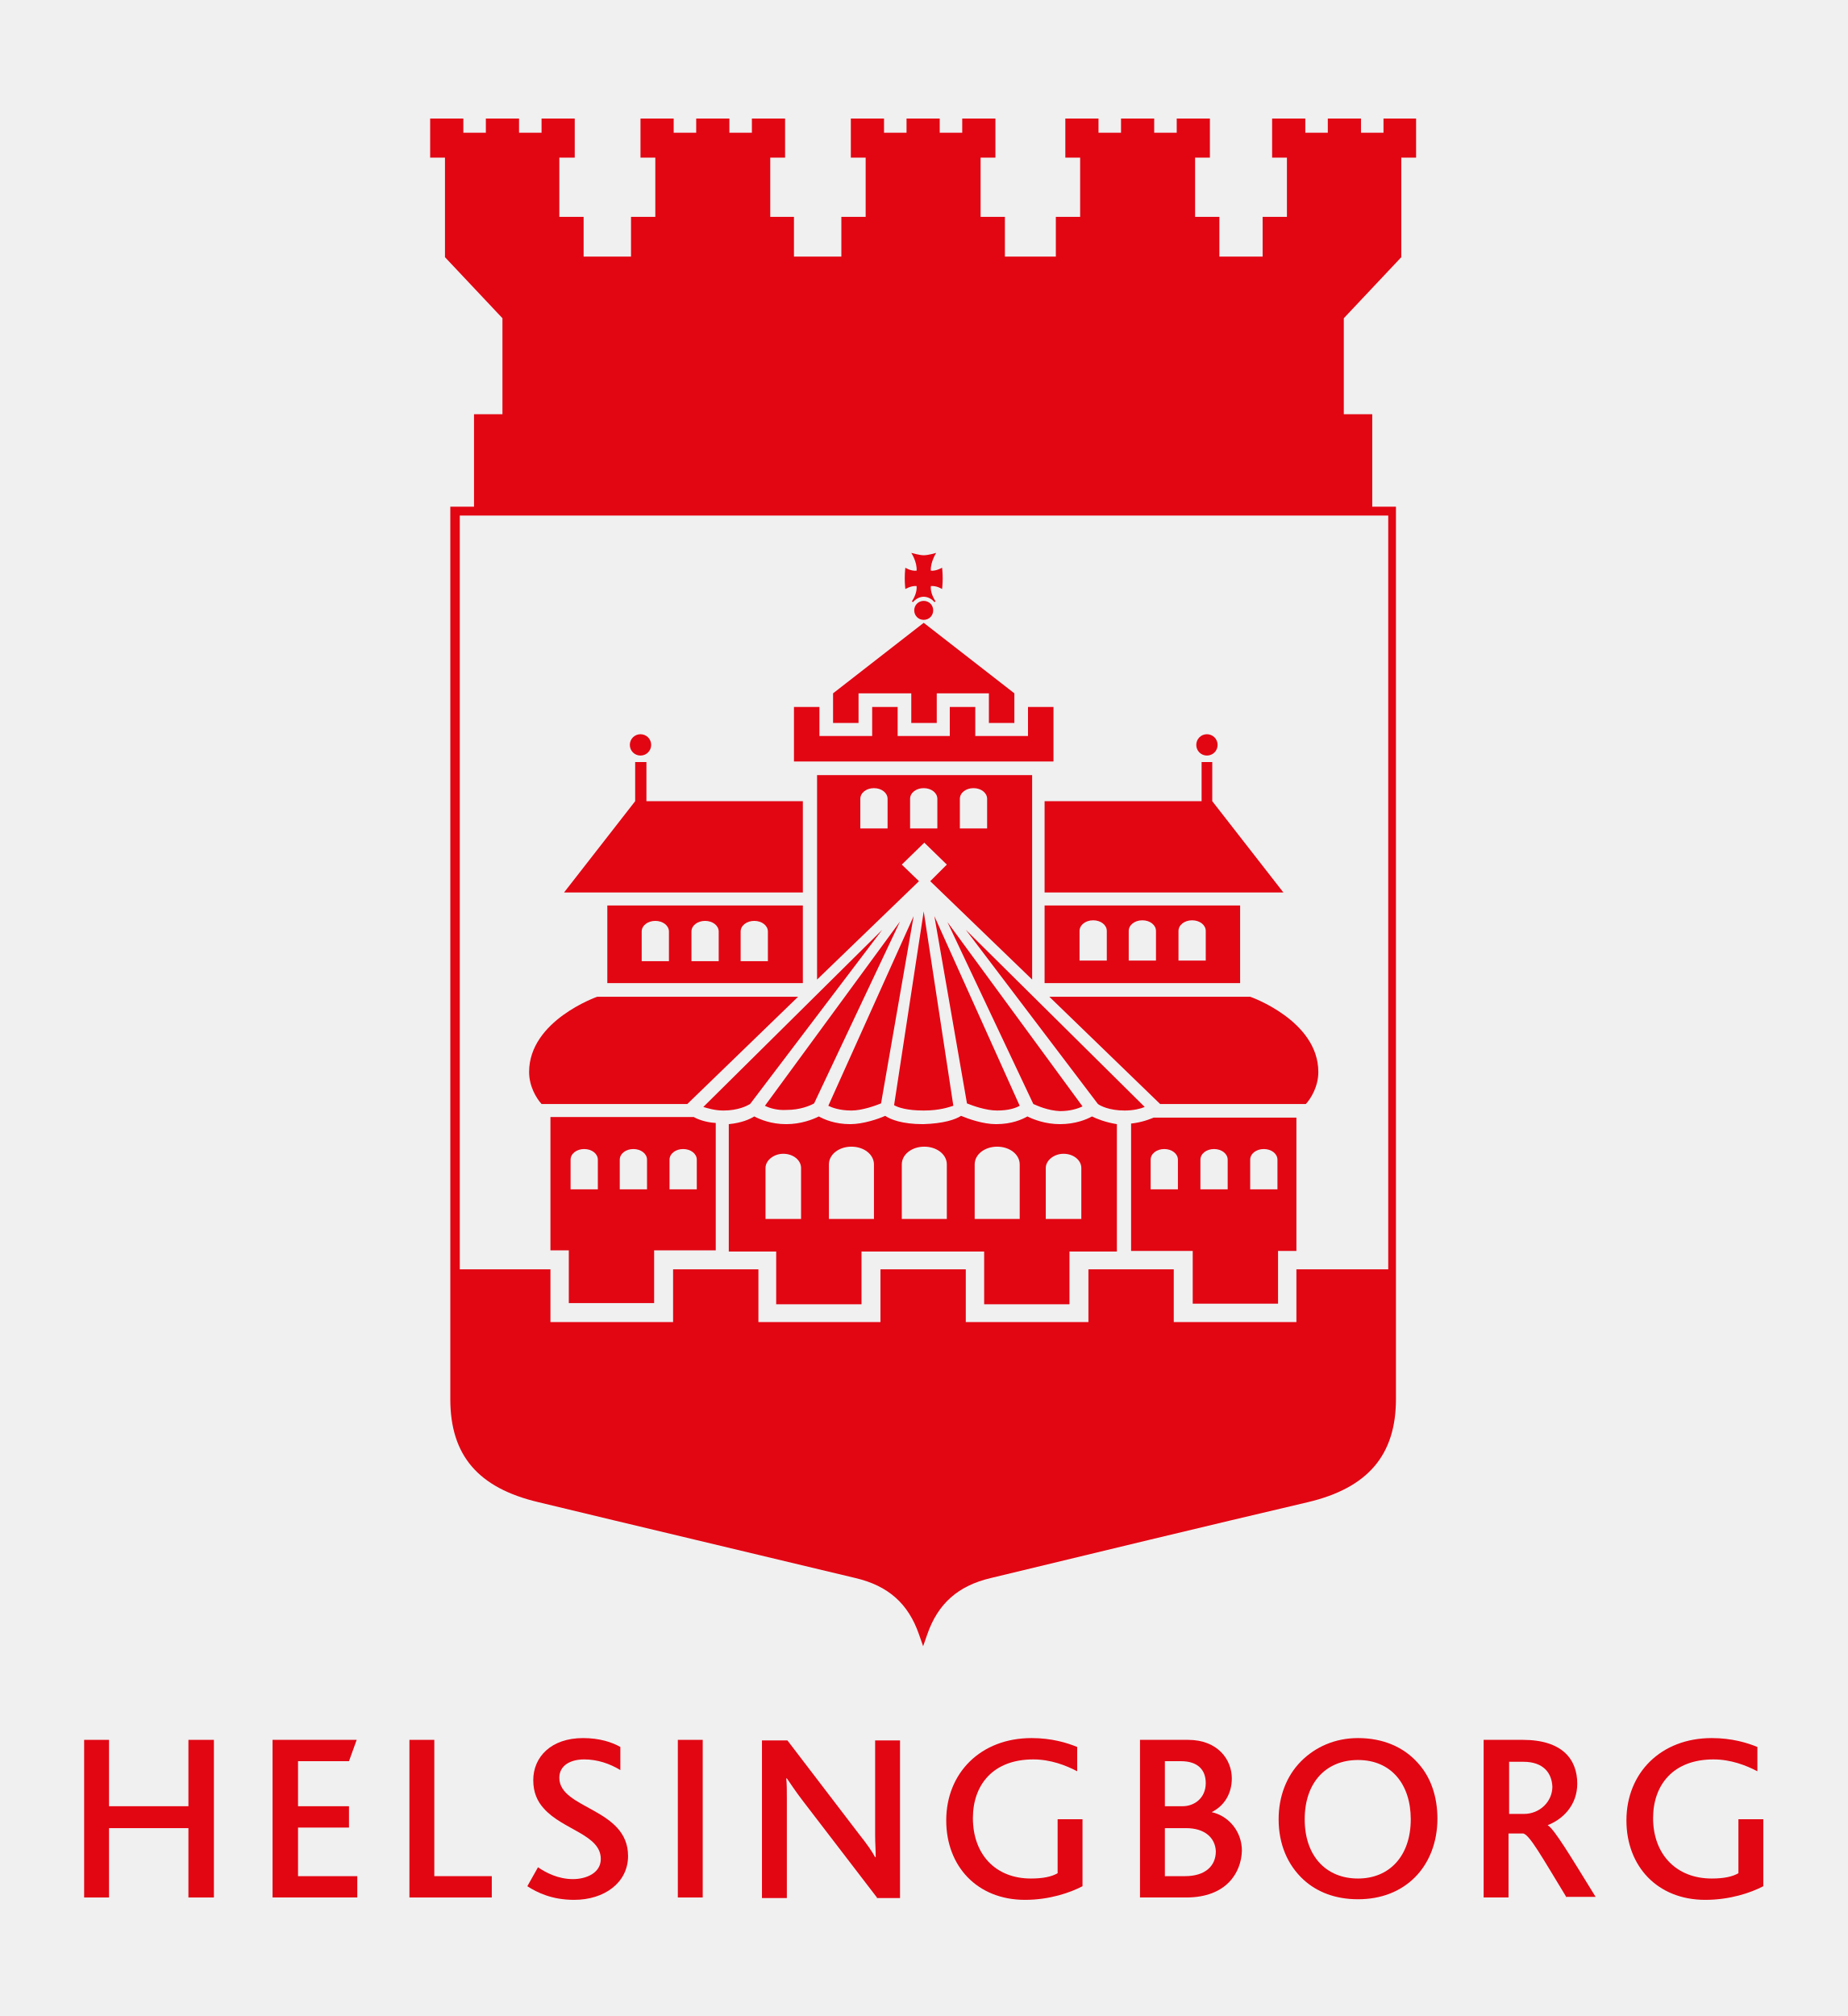
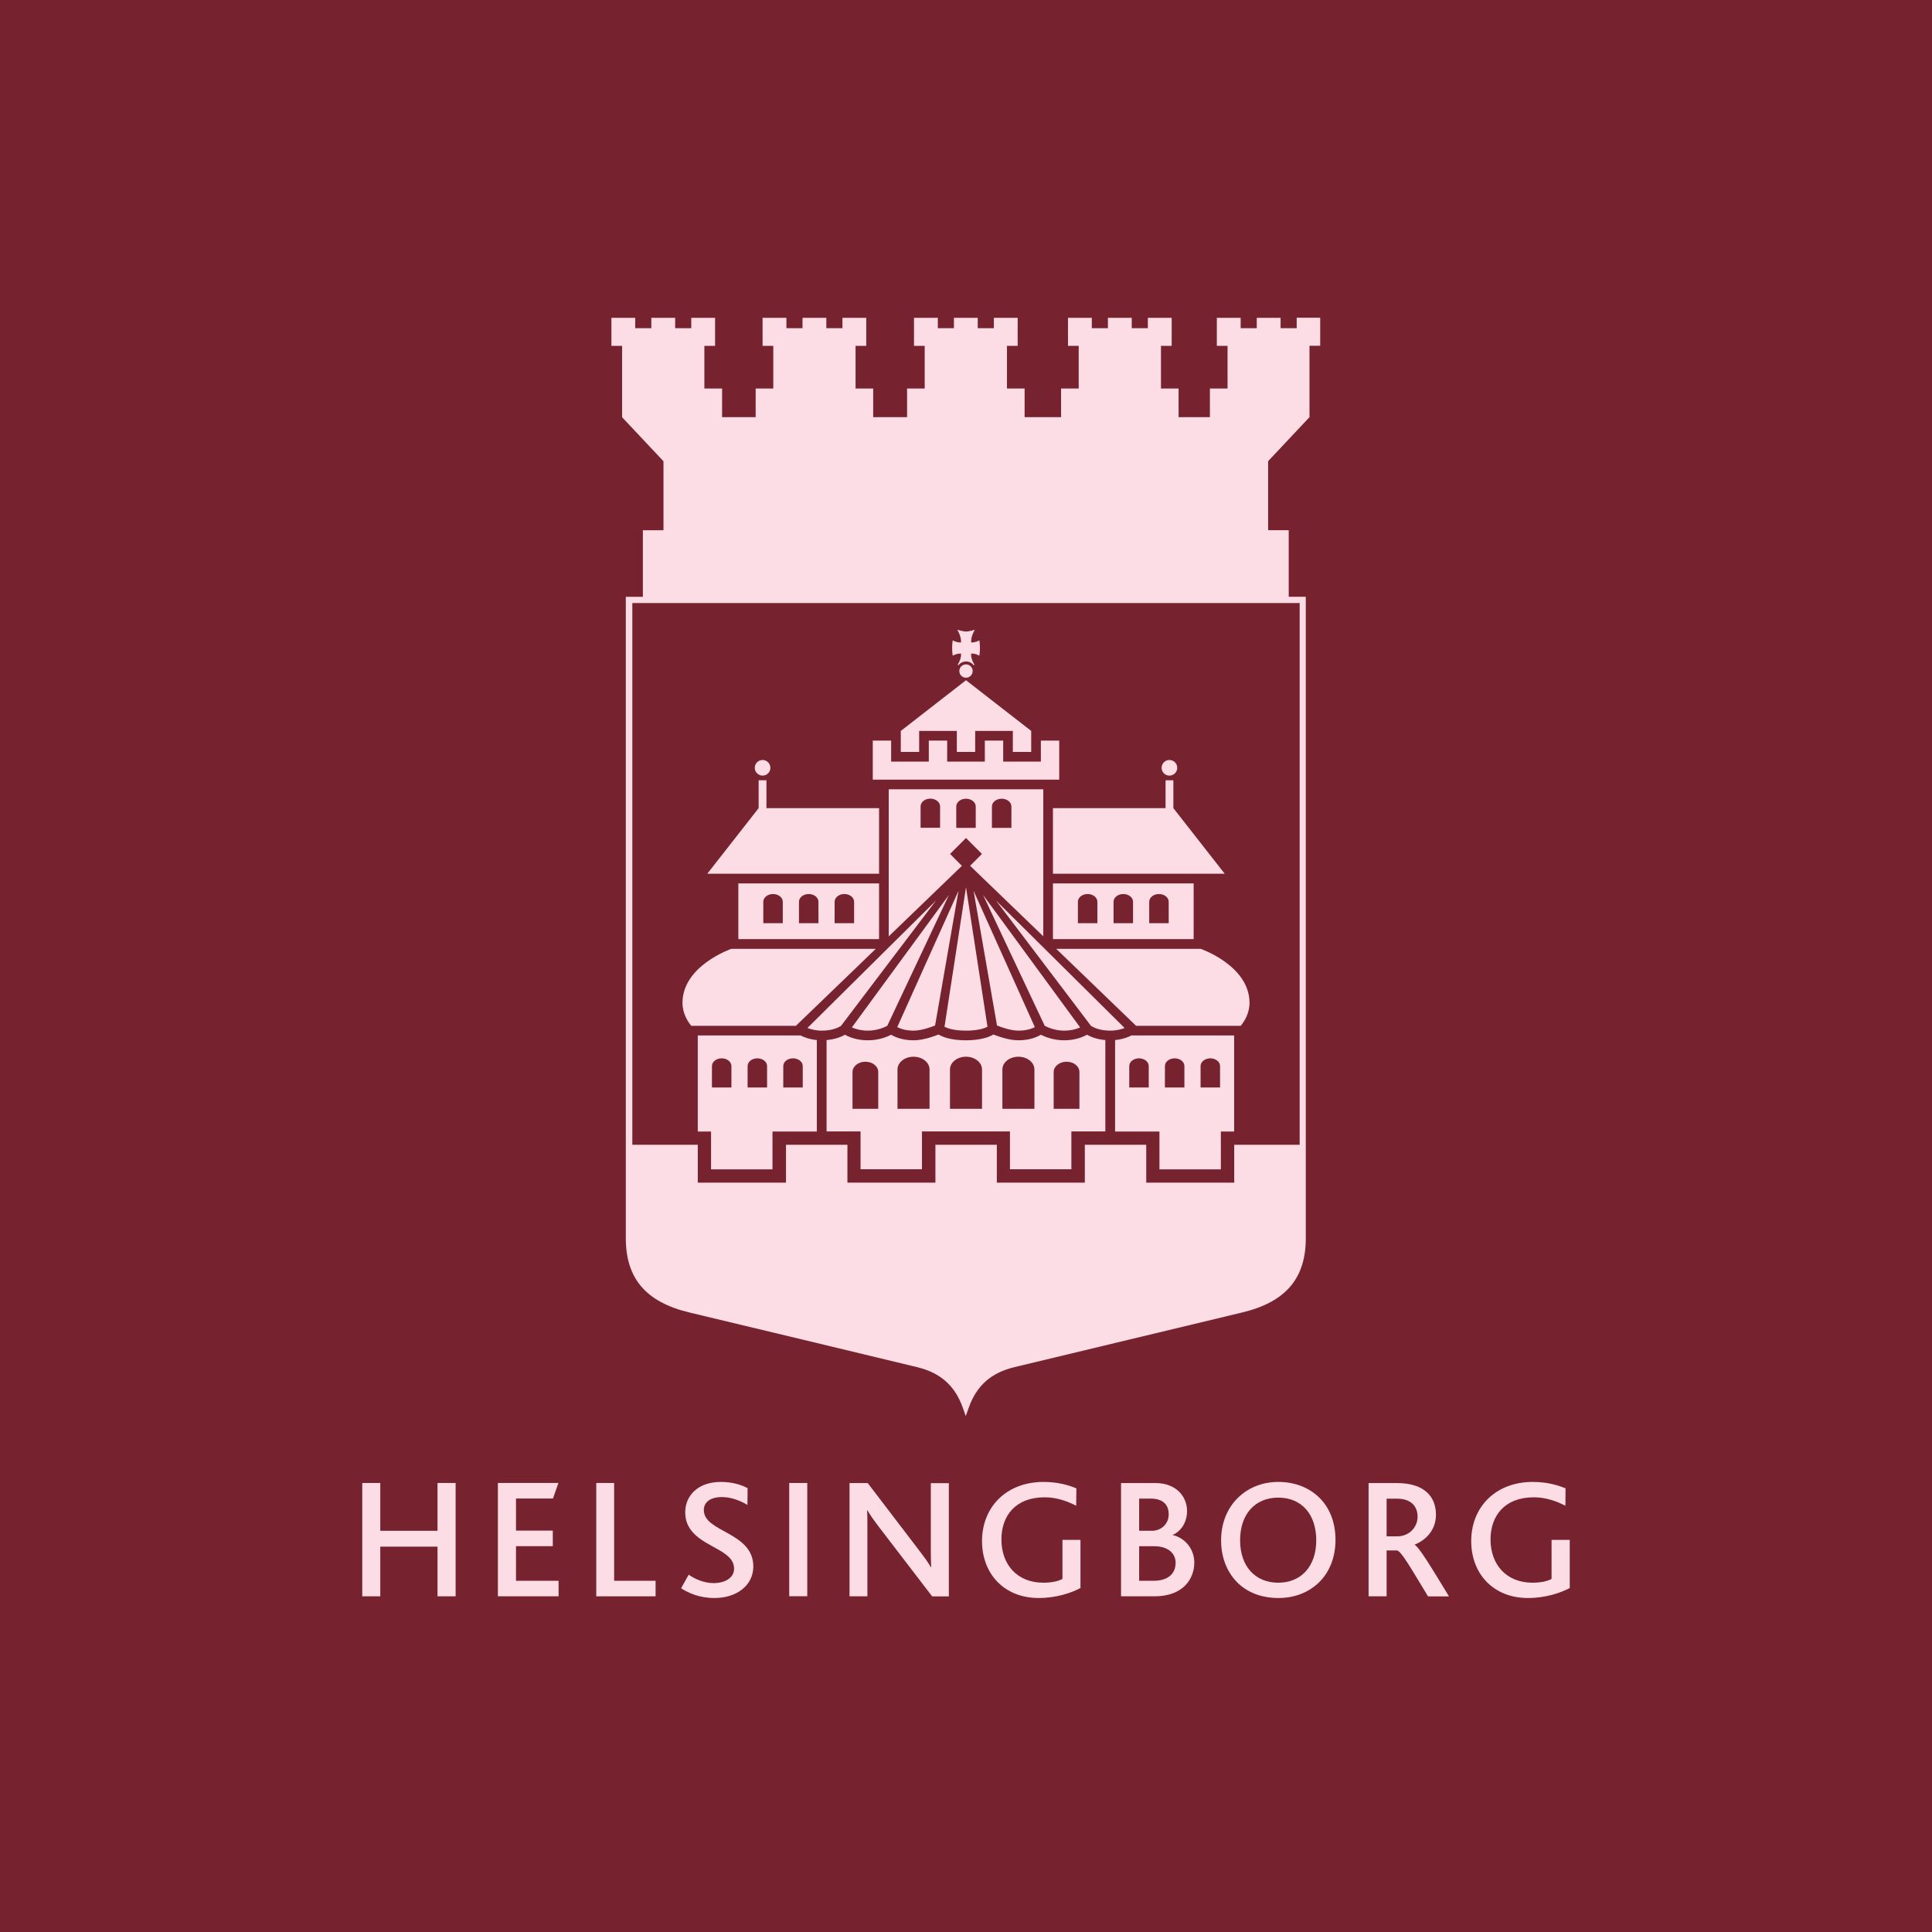
- <svg xmlns="http://www.w3.org/2000/svg" version="1.1" id="Lager_1" x="0px" y="0px" viewBox="0 0 311.8 340.2" style="enable-background:new 0 0 311.8 340.2;" xml:space="preserve">
-   <style type="text/css">.st0{fill:#E20613;}</style>
+ <svg xmlns="http://www.w3.org/2000/svg" version="1.1" id="Lag_1" x="0px" y="0px" viewBox="0 0 240 240" style="enable-background:new 0 0 240 240;" xml:space="preserve">
+   <style type="text/css">
+ 	.st0{fill:#76232F;}
+ 	.st1{fill:#FFFFFF;}
+ 	.st2{fill:#DA291C;}
+ 	.st3{fill:#1B365D;}
+ 	.st4{fill:#0072CE;}
+ 	.st5{fill:#E35205;}
+ 	.st6{fill:#F0B323;}
+ 	.st7{fill:#00843D;}
+ 	.st8{fill:#00BFB3;}
+ 	.st9{fill:#FCDDE5;}
+ 	.st10{fill:#E1EBF6;}
+ 	.st11{fill:#FAF5B0;}
+ 	.st12{fill:#E9F5C6;}
+ </style>
  <g>
-     <polygon class="st0" points="31.8,320.2 31.8,308.5 18.4,308.5 18.4,320.2 14.2,320.2 14.2,293.6 18.4,293.6 18.4,304.8 31.8,304.8 31.8,293.6 36.1,293.6 36.1,320.2 " />
-     <polygon class="st0" points="46,320.2 46,293.6 60.2,293.6 58.9,297.2 50.3,297.2 50.3,304.8 58.9,304.8 58.9,308.4 50.3,308.4 50.3,316.6 60.3,316.6 60.3,320.2 " />
-     <polygon class="st0" points="69.1,320.2 69.1,293.6 73.3,293.6 73.3,316.6 83,316.6 83,320.2 " />
+     <rect x="0" class="st0" width="240" height="240" />
    <g>
-       <path class="st0" d="M96.9,320.6c-3.7,0-6.2-1.2-7.9-2.3l1.8-3.2c1.3,0.9,3.4,2,5.9,2c2.2,0,4.7-1,4.7-3.4c0-4.1-6.4-4.9-9.6-8.5c-1.1-1.2-1.8-2.7-1.8-4.8c0-3.9,3-7.1,8.4-7.1c2.8,0,4.9,0.7,6.3,1.5l0,3.9c-1.8-1.1-3.9-1.8-6.1-1.8c-2.3,0-4.2,1-4.2,3.1c0,5.3,11.6,5.1,11.6,13.2C106,317.7,102,320.6,96.9,320.6" />
-     </g>
-     <rect x="114.4" y="293.6" class="st0" width="4.2" height="26.6" />
-     <g>
-       <path class="st0" d="M148,320.2l-12.5-16.3c-1.3-1.7-2-2.8-2.7-3.8h-0.1c0.1,0.9,0.1,2.2,0.1,3.5v16.7h-4.2v-26.6h4.3l12,15.7c1.5,1.9,2.2,2.9,2.8,4h0.1c0-1.1-0.1-2.4-0.1-3.7v-16h4.2v26.6H148z" />
-       <path class="st0" d="M173,320.6c-8.1,0-13.3-5.7-13.3-13.4c0-8,5.8-13.9,14.4-13.9c3.4,0,6,0.8,7.7,1.5l0,4.1c-1.9-1-4.5-2-7.4-2c-6.9,0-10.2,4.4-10.2,9.9c0,6,3.7,10.2,9.8,10.2c2,0,3.5-0.3,4.5-0.9V307h4.2v11.3C180.6,319.4,177.1,320.6,173,320.6" />
-       <path class="st0" d="M200.2,320.2h-7.8v-26.6h8.1c5.1,0,7.4,3.4,7.4,6.5c0,2.5-1.2,4.6-3.4,5.7v0c2.8,0.6,5.1,3.2,5.1,6.5C209.5,316,207,320.2,200.2,320.2 M196.6,297.3v7.5h3c2,0,3.9-1.4,3.9-3.9c0-2.2-1.3-3.7-4.2-3.7H196.6z M200.2,308.5h-3.6v8.1h3.4c3.4,0,5.2-1.7,5.2-4.2C205.1,310.1,203.3,308.5,200.2,308.5" />
-       <path class="st0" d="M219.6,297.2c2.4-2.4,5.7-3.9,9.6-3.9c4.2,0,7.7,1.5,10.1,4.2c2.2,2.4,3.3,5.7,3.3,9.4c0,4-1.4,7.5-3.8,9.9c-2.4,2.4-5.7,3.7-9.6,3.7c-3.8,0-6.9-1.2-9.2-3.3c-2.7-2.5-4.2-6-4.2-10.2C215.8,303.2,217.1,299.7,219.6,297.2 M229.2,297c-5.4,0-9,3.8-9,10c0,6.2,3.6,10,9,10c5.3,0,8.9-3.8,8.9-10C238.1,301.1,234.8,297,229.2,297" />
-       <path class="st0" d="M264.4,320.2c-4.2-6.9-6.2-10.5-7.3-10.8h-2.5v10.8h-4.2v-26.6h6.6c6.7,0,9.2,3.3,9.2,7.4c0,3.6-2.4,6-5,7v0c1.1,0.6,3.9,5.3,8.1,12.1H264.4z M257.1,297.3h-2.4v8.8h2.5c2.7,0,4.8-2.1,4.8-4.6C261.9,299.2,260.5,297.3,257.1,297.3" />
-       <path class="st0" d="M287.8,320.6c-8.1,0-13.3-5.7-13.3-13.4c0-8,5.8-13.9,14.4-13.9c3.4,0,6,0.8,7.7,1.5l0,4.1c-1.9-1-4.5-2-7.4-2c-6.9,0-10.2,4.4-10.2,9.9c0,6,3.8,10.2,9.9,10.2c2,0,3.5-0.3,4.5-0.9V307h4.2v11.3C295.5,319.4,292,320.6,287.8,320.6" />
-       <path class="st0" d="M155.9,101.4L155.9,101.4c0.9,0,1.6,0.7,1.6,1.6c0,0.9-0.7,1.6-1.6,1.6c-0.9,0-1.6-0.7-1.6-1.6C154.3,102.1,155,101.4,155.9,101.4" />
-       <path class="st0" d="M159,99.4c0,0,0.1-0.8,0.1-1.8c0-1-0.1-1.8-0.1-1.8s-1,0.6-1.9,0.5c-0.1-1.4,0.9-3,0.9-3s-1.3,0.4-2.1,0.4c-0.7,0-2.1-0.4-2.1-0.4s1,1.5,0.9,3c-1,0.1-1.9-0.5-1.9-0.5s-0.1,0.8-0.1,1.8c0,1,0.1,1.8,0.1,1.8s1-0.6,1.9-0.5c0.1,1.1-0.5,2.1-0.8,2.6l0.2,0.1c0.4-0.5,1.1-0.9,1.8-0.9c0.7,0,1.4,0.4,1.8,0.9l0.2-0.1c-0.3-0.5-0.9-1.5-0.8-2.6C158.1,98.8,159,99.4,159,99.4" />
-     </g>
-     <polygon class="st0" points="155.9,105.1 140.6,117 140.6,122 144.9,122 144.9,117 153.8,117 153.8,122 158.1,122 158.1,117 166.9,117 166.9,122 171.2,122 171.2,117 " />
-     <polygon class="st0" points="173.5,119.3 173.5,124.2 164.6,124.2 164.6,119.3 160.3,119.3 160.3,124.2 151.5,124.2 151.5,119.3 147.2,119.3 147.2,124.2 138.3,124.2 138.3,119.3 134,119.3 134,124.2 134,128.5 177.8,128.5 177.8,124.2 177.8,119.3 " />
-     <g>
-       <path class="st0" d="M106.3,125.7c0-1,0.8-1.8,1.8-1.8c1,0,1.8,0.8,1.8,1.8c0,1-0.8,1.8-1.8,1.8C107.1,127.5,106.3,126.7,106.3,125.7" />
-     </g>
-     <polygon class="st0" points="109.1,135.2 109.1,128.6 107.2,128.6 107.2,135.2 95.2,150.6 135.5,150.6 135.5,135.2 " />
-     <g>
-       <path class="st0" d="M129.6,162.2h-4.6v-5c0-1,1-1.8,2.3-1.8c1.3,0,2.3,0.8,2.3,1.8V162.2z M121.3,162.2h-4.6v-5c0-1,1-1.8,2.3-1.8c1.3,0,2.3,0.8,2.3,1.8V162.2z M112.9,162.2h-4.6v-5c0-1,1-1.8,2.3-1.8c1.3,0,2.3,0.8,2.3,1.8V162.2z M102.5,165.9h33v-13.1h-33V165.9z" />
-       <path class="st0" d="M205.5,125.7c0-1-0.8-1.8-1.8-1.8c-1,0-1.8,0.8-1.8,1.8c0,1,0.8,1.8,1.8,1.8C204.7,127.5,205.5,126.7,205.5,125.7" />
-     </g>
-     <polygon class="st0" points="202.8,135.2 202.8,128.6 204.6,128.6 204.6,135.2 216.6,150.6 176.3,150.6 176.3,135.2 " />
-     <g>
-       <path class="st0" d="M182.2,157.1c0-1,1-1.8,2.3-1.8c1.3,0,2.3,0.8,2.3,1.8v5h-4.6V157.1z M190.5,157.1c0-1,1-1.8,2.3-1.8c1.3,0,2.3,0.8,2.3,1.8v5h-4.6V157.1z M198.9,157.1c0-1,1-1.8,2.3-1.8c1.3,0,2.3,0.8,2.3,1.8v5h-4.6V157.1z M176.3,165.9h33v-13.1h-33V165.9z" />
-       <path class="st0" d="M116,186.3l18.7-18.1h-33.9c0,0-11.5,4-11.5,12.7c0,2.4,1.2,4.4,2.1,5.4H116z" />
-       <path class="st0" d="M195.8,186.3l-18.7-18.1H211c0,0,11.5,4,11.5,12.7c0,2.4-1.2,4.4-2.1,5.4H195.8z" />
-       <path class="st0" d="M185.3,186.3l-22.3-29.4l30.2,29.9c-0.7,0.3-1.9,0.6-3.4,0.6C187.2,187.4,185.7,186.6,185.3,186.3 M174.4,186.3l-14.5-30.7l22.8,31.1c-0.8,0.4-2.1,0.8-3.8,0.8C176.8,187.4,175.1,186.6,174.4,186.3 M163.2,186.2l-5.5-31.6l14.4,32c-0.7,0.4-1.9,0.8-3.8,0.8C166.4,187.4,164.2,186.6,163.2,186.2 M155.9,187.4c-2.8,0-4.3-0.5-5-0.9l5-32.7l5,32.8C160.2,186.8,158.7,187.4,155.9,187.4 M139.8,186.6l14.4-32l-5.5,31.6c-1,0.4-3.2,1.2-5,1.2C141.7,187.4,140.4,186.9,139.8,186.6 M129.1,186.6l22.8-31.1l-14.5,30.7c-0.7,0.4-2.4,1.1-4.6,1.1C131.2,187.4,129.9,187,129.1,186.6 M118.7,186.8l30.2-29.9l-22.3,29.4c-0.5,0.3-2,1.1-4.5,1.1C120.6,187.4,119.4,187,118.7,186.8" />
-       <path class="st0" d="M117.6,200.7H113v-5c0-1,1-1.8,2.3-1.8s2.3,0.8,2.3,1.8V200.7z M96.3,195.7c0-1,1-1.8,2.3-1.8c1.3,0,2.3,0.8,2.3,1.8v5h-4.6V195.7z M104.6,195.7c0-1,1-1.8,2.3-1.8c1.3,0,2.3,0.8,2.3,1.8v5h-4.6V195.7z M117.1,188.5H92.9v22.5h3.1v8.9h14.4v-8.9h10.4v-21.5C119,189.4,117.6,188.8,117.1,188.5" />
-       <path class="st0" d="M194.2,195.7c0-1,1-1.8,2.3-1.8c1.3,0,2.3,0.8,2.3,1.8v5h-4.6V195.7z M215.5,200.7H211v-5c0-1,1-1.8,2.3-1.8c1.3,0,2.3,0.8,2.3,1.8V200.7z M207.2,200.7h-4.6v-5c0-1,1-1.8,2.3-1.8c1.3,0,2.3,0.8,2.3,1.8V200.7z M190.9,189.6v21.5h10.4v8.9h14.4v-8.9h3.1v-22.5h-24.1C194.2,188.8,192.8,189.4,190.9,189.6" />
-       <path class="st0" d="M182.6,205.7h-6.1v-8.6c0-1.3,1.4-2.4,3-2.4c1.7,0,3,1.1,3,2.4V205.7z M172,205.7h-7.5v-9.2c0-1.7,1.7-3,3.8-3c2.1,0,3.8,1.3,3.8,3V205.7z M159.7,205.7h-7.5v-9.2c0-1.7,1.7-3,3.8-3c2.1,0,3.8,1.3,3.8,3V205.7z M147.4,205.7h-7.5v-9.2c0-1.7,1.7-3,3.8-3c2.1,0,3.8,1.3,3.8,3V205.7z M135.3,205.7h-6.1v-8.6c0-1.3,1.4-2.4,3-2.4c1.7,0,3,1.1,3,2.4V205.7z M184.3,188.4c-0.9,0.5-2.8,1.3-5.4,1.3c-2.5,0-4.5-0.8-5.5-1.3c-0.9,0.5-2.6,1.3-5.3,1.3c-2.2,0-4.7-0.9-5.9-1.4c-0.9,0.6-2.9,1.3-6.4,1.4h0c-3.6,0-5.5-0.8-6.4-1.4c-1.1,0.5-3.7,1.4-5.9,1.4c-2.6,0-4.4-0.8-5.3-1.3c-1,0.5-3,1.3-5.5,1.3c-2.6,0-4.4-0.8-5.4-1.3c-0.8,0.5-2.2,1.1-4.3,1.3v21.5h8v8.9h14.4v-8.9h20.7v8.9h14.4v-8.9h8v-21.5C186.6,189.4,185.1,188.8,184.3,188.4" />
-       <path class="st0" d="M149.8,139.8h-4.6v-5c0-1,1-1.8,2.3-1.8c1.3,0,2.3,0.8,2.3,1.8V139.8z M153.6,134.8c0-1,1-1.8,2.3-1.8c1.3,0,2.3,0.8,2.3,1.8v5h-4.6V134.8z M162,134.8c0-1,1-1.8,2.3-1.8c1.3,0,2.3,0.8,2.3,1.8v5H162V134.8z M152.2,145.9l3.8-3.7l3.8,3.7l-2.8,2.8l17.2,16.6v-34.5h-36.3v34.5l17.2-16.6L152.2,145.9z" />
-       <path class="st0" d="M234.2,214.2h-15.4v8.9h-20.7v-8.9h-14.4v8.9h-20.7v-8.9h-14.4v8.9H128v-8.9h-14.4v8.9H92.9v-8.9H77.6V87h156.7V214.2z M233.5,20v2.4h-3.8V20h-5.6v2.4h-3.8V20h-5.6v6.6h2.5v10h-4.1v6.7h-7.3v-6.7h-4.1v-10h2.5V20h-5.6v2.4h-3.8V20h-5.6v2.4h-3.8V20h-5.6v6.6h2.5v10h-4.1v6.7h-8.6v-6.7h-4.1v-10h2.5V20h-5.6v2.4h-3.8V20h-5.6v2.4h-3.8V20h-5.6v6.6h2.5v10h-4.1v6.7h-8v-6.7H130v-10h2.5V20h-5.6v2.4h-3.8V20h-5.6v2.4h-3.8V20h-5.6v6.6h2.5v10h-4.1v6.7h-8v-6.7h-4.1v-10H97V20h-5.6v2.4h-3.8V20h-5.6v2.4h-3.8V20h-5.6v6.6h2.5v16.8l9.7,10.3v16.2h-4.8v15.6h-4v150.6c0,9.5,4.7,15,14.9,17.4c15.7,3.8,37.7,9,53.5,12.8c5.5,1.3,8.9,4.3,10.7,9.5l0.7,2l0.7-2c1.8-5.2,5.2-8.2,10.7-9.5c15.7-3.8,37.7-9.1,53.5-12.8c10.2-2.4,14.9-8,14.9-17.4V85.5h-4V69.9h-4.8V53.7l9.7-10.3V26.6h2.5V20H233.5z" />
+       <g>
+         <polygon class="st9" points="54.35,198.3 54.35,192.13 47.24,192.13 47.24,198.3 45,198.3 45,184.22 47.24,184.22 47.24,190.16      54.35,190.16 54.35,184.22 56.6,184.22 56.6,198.3    " />
+         <polygon class="st9" points="61.85,198.3 61.85,184.22 69.37,184.22 68.69,186.15 64.1,186.15 64.1,190.14 68.67,190.14      68.67,192.07 64.1,192.07 64.1,196.37 69.39,196.37 69.39,198.3    " />
+         <polygon class="st9" points="74.07,198.3 74.07,184.22 76.29,184.22 76.29,196.37 81.44,196.37 81.44,198.3    " />
+         <path class="st9" d="M88.77,198.51c-1.94,0-3.27-0.64-4.16-1.21l0.94-1.69c0.7,0.49,1.81,1.05,3.14,1.05c1.15,0,2.5-0.52,2.5-1.8     c0-2.16-3.4-2.58-5.11-4.49c-0.58-0.64-0.96-1.43-0.96-2.51c0-2.06,1.58-3.77,4.42-3.77c1.5,0,2.61,0.39,3.33,0.77l-0.02,2.09     c-0.96-0.57-2.05-0.98-3.2-0.98c-1.22,0-2.22,0.51-2.22,1.62c0,2.78,6.15,2.7,6.15,7.01C93.57,196.97,91.48,198.51,88.77,198.51" />
+         <rect x="98.04" y="184.22" class="st9" width="2.24" height="14.07" />
+         <path class="st9" d="M115.79,198.3l-6.63-8.65c-0.68-0.89-1.06-1.46-1.41-2.03h-0.04c0.04,0.47,0.04,1.16,0.04,1.84v8.84h-2.22     v-14.07h2.26l6.36,8.33c0.77,1.01,1.15,1.54,1.48,2.12h0.04c-0.02-0.58-0.04-1.28-0.04-1.97v-8.47h2.24v14.07H115.79z" />
+         <path class="st9" d="M129.03,198.51c-4.29,0-7.04-3.01-7.04-7.07c0-4.25,3.05-7.35,7.64-7.35c1.79,0,3.16,0.41,4.08,0.8     l-0.02,2.16c-1.03-0.53-2.37-1.05-3.91-1.05c-3.65,0-5.38,2.31-5.38,5.23c0,3.16,1.98,5.38,5.21,5.38c1.05,0,1.86-0.19,2.37-0.47     v-4.85h2.24v5.98C133.09,197.87,131.24,198.51,129.03,198.51" />
+         <path class="st9" d="M143.41,198.3h-4.15v-14.07h4.27c2.69,0,3.93,1.79,3.93,3.46c0,1.3-0.62,2.45-1.79,2.99v0.01     c1.47,0.32,2.69,1.67,2.69,3.42C148.36,196.08,147.02,198.3,143.41,198.3 M141.51,186.17v3.99h1.6c1.05,0,2.07-0.77,2.07-2.05     c0-1.18-0.7-1.95-2.25-1.95H141.51z M143.41,192.08h-1.9v4.29h1.79c1.82,0,2.74-0.9,2.74-2.24     C146.04,192.94,145.06,192.08,143.41,192.08" />
+         <path class="st9" d="M153.69,186.15c1.26-1.28,3.03-2.06,5.1-2.06c2.22,0,4.08,0.82,5.34,2.2c1.16,1.28,1.77,3.01,1.77,5     c0,2.12-0.72,3.97-2.02,5.25c-1.29,1.26-3.01,1.97-5.08,1.97c-1.99,0-3.65-0.62-4.89-1.73c-1.41-1.3-2.22-3.2-2.22-5.41     C151.68,189.29,152.41,187.45,153.69,186.15 M158.79,186.04c-2.84,0-4.74,2.01-4.74,5.3c0,3.26,1.9,5.27,4.74,5.27     c2.82,0,4.72-2.01,4.72-5.27C163.51,188.17,161.74,186.04,158.79,186.04" />
+         <path class="st9" d="M177.39,198.3c-2.2-3.63-3.29-5.55-3.84-5.7h-1.3v5.7h-2.24v-14.07h3.5c3.52,0,4.87,1.77,4.87,3.93     c0,1.92-1.26,3.16-2.65,3.72v0.02c0.57,0.3,2.07,2.8,4.27,6.41H177.39z M173.53,186.17h-1.28v4.68h1.33     c1.45,0,2.52-1.11,2.52-2.45C176.09,187.18,175.35,186.17,173.53,186.17" />
+         <path class="st9" d="M189.81,198.51c-4.3,0-7.05-3.01-7.05-7.07c0-4.25,3.05-7.35,7.64-7.35c1.79,0,3.16,0.41,4.08,0.8     l-0.02,2.16c-1.03-0.53-2.37-1.05-3.91-1.05c-3.65,0-5.39,2.31-5.39,5.23c0,3.16,1.99,5.38,5.21,5.38c1.04,0,1.86-0.19,2.37-0.47     v-4.85H195v5.98C193.87,197.87,192.01,198.51,189.81,198.51" />
+       </g>
+       <g>
+         <path class="st9" d="M120,82.53L120,82.53c0.45,0,0.83,0.37,0.83,0.83c0,0.45-0.37,0.83-0.83,0.83c-0.45,0-0.83-0.37-0.83-0.83     C119.17,82.9,119.55,82.53,120,82.53" />
+         <path class="st9" d="M121.66,81.45c0,0,0.07-0.4,0.07-0.95s-0.07-0.95-0.07-0.95s-0.5,0.29-1.02,0.26     c-0.06-0.76,0.46-1.58,0.46-1.58s-0.7,0.22-1.09,0.22c-0.39,0-1.09-0.22-1.09-0.22s0.52,0.82,0.46,1.58     c-0.52,0.03-1.03-0.26-1.03-0.26s-0.07,0.4-0.07,0.95s0.07,0.95,0.07,0.95s0.5-0.29,1.03-0.26c0.05,0.56-0.25,1.12-0.41,1.38     l0.09,0.07c0.22-0.29,0.57-0.47,0.95-0.47c0.39,0,0.73,0.19,0.95,0.47l0.09-0.07c-0.16-0.26-0.46-0.82-0.41-1.38     C121.15,81.15,121.66,81.45,121.66,81.45" />
+         <polygon class="st9" points="120,84.5 111.9,90.8 111.9,93.41 114.18,93.41 114.18,90.8 118.86,90.8 118.86,93.41 121.14,93.41      121.14,90.8 125.82,90.8 125.82,93.41 128.1,93.41 128.1,90.8    " />
+         <polygon class="st9" points="129.3,92 129.3,94.61 124.62,94.61 124.62,92 122.34,92 122.34,94.61 117.66,94.61 117.66,92      115.38,92 115.38,94.61 110.7,94.61 110.7,92 108.42,92 108.42,94.61 108.42,96.85 131.58,96.85 131.58,94.61 131.58,92    " />
+         <path class="st9" d="M93.76,95.38c0-0.53,0.43-0.97,0.97-0.97c0.53,0,0.97,0.43,0.97,0.97c0,0.53-0.43,0.97-0.97,0.97     C94.19,96.34,93.76,95.91,93.76,95.38" />
+         <polygon class="st9" points="95.21,100.39 95.21,96.93 94.24,96.93 94.24,100.39 87.86,108.54 109.2,108.54 109.2,100.39    " />
+         <path class="st9" d="M106.1,114.68h-2.42v-2.66c0-0.53,0.54-0.96,1.21-0.96c0.67,0,1.21,0.43,1.21,0.96V114.68z M101.67,114.68     h-2.42v-2.66c0-0.53,0.54-0.96,1.21-0.96s1.21,0.43,1.21,0.96V114.68z M97.24,114.68h-2.42v-2.66c0-0.53,0.54-0.96,1.21-0.96     s1.21,0.43,1.21,0.96V114.68z M91.72,116.66h17.48v-6.92H91.72V116.66z" />
+         <path class="st9" d="M146.24,95.38c0-0.53-0.43-0.97-0.97-0.97c-0.53,0-0.97,0.43-0.97,0.97c0,0.53,0.43,0.97,0.97,0.97     C145.81,96.34,146.24,95.91,146.24,95.38" />
+         <polygon class="st9" points="144.79,100.39 144.79,96.93 145.76,96.93 145.76,100.39 152.14,108.54 130.8,108.54 130.8,100.39         " />
+         <path class="st9" d="M133.9,112.02c0-0.53,0.54-0.96,1.21-0.96c0.67,0,1.21,0.43,1.21,0.96v2.66h-2.42V112.02z M138.33,112.02     c0-0.53,0.54-0.96,1.21-0.96c0.67,0,1.21,0.43,1.21,0.96v2.66h-2.42V112.02z M142.76,112.02c0-0.53,0.54-0.96,1.21-0.96     c0.67,0,1.21,0.43,1.21,0.96v2.66h-2.42V112.02z M130.8,116.66h17.48v-6.92H130.8V116.66z" />
+         <path class="st9" d="M98.87,127.43l9.92-9.56H90.84c0,0-6.06,2.09-6.06,6.71c0,1.3,0.65,2.32,1.09,2.85H98.87z" />
+         <path class="st9" d="M141.13,127.43l-9.92-9.56h17.95c0,0,6.06,2.09,6.06,6.71c0,1.3-0.65,2.32-1.09,2.85H141.13z" />
+         <path class="st9" d="M135.53,127.44l-11.81-15.58l15.98,15.84c-0.37,0.15-0.99,0.33-1.81,0.33     C136.56,128.03,135.78,127.6,135.53,127.44 M129.78,127.43l-7.66-16.26l12.06,16.46c-0.42,0.19-1.1,0.4-1.99,0.4     C131.04,128.03,130.14,127.62,129.78,127.43 M123.85,127.39l-2.91-16.73l7.61,16.93c-0.36,0.19-1.03,0.44-2.03,0.44     C125.55,128.03,124.37,127.6,123.85,127.39 M120,128.03c-1.49,0-2.3-0.29-2.67-0.48l2.67-17.33l2.67,17.33     C122.3,127.74,121.49,128.03,120,128.03 M111.46,127.59l7.61-16.93l-2.91,16.73c-0.52,0.21-1.7,0.64-2.67,0.64     C112.48,128.03,111.82,127.78,111.46,127.59 M105.82,127.63l12.06-16.46l-7.66,16.26c-0.36,0.19-1.25,0.6-2.41,0.6     C106.91,128.03,106.24,127.81,105.82,127.63 M100.3,127.7l15.98-15.84l-11.81,15.58c-0.26,0.17-1.03,0.59-2.36,0.59     C101.3,128.03,100.67,127.84,100.3,127.7" />
+         <path class="st9" d="M99.72,135.09H97.3v-2.66c0-0.53,0.54-0.96,1.21-0.96s1.21,0.43,1.21,0.96V135.09z M88.44,132.43     c0-0.53,0.54-0.96,1.21-0.96c0.67,0,1.21,0.43,1.21,0.96v2.66h-2.42V132.43z M92.87,132.43c0-0.53,0.54-0.96,1.21-0.96     c0.67,0,1.21,0.43,1.21,0.96v2.66h-2.42V132.43z M99.45,128.63H86.68v11.93h1.65v4.7h7.63v-4.7h5.51V129.2     C100.47,129.1,99.75,128.79,99.45,128.63" />
+         <path class="st9" d="M140.28,132.43c0-0.53,0.54-0.96,1.21-0.96c0.67,0,1.21,0.43,1.21,0.96v2.66h-2.42V132.43z M151.56,135.09     h-2.42v-2.66c0-0.53,0.54-0.96,1.21-0.96c0.67,0,1.21,0.43,1.21,0.96V135.09z M147.13,135.09h-2.42v-2.66     c0-0.53,0.54-0.96,1.21-0.96c0.67,0,1.21,0.43,1.21,0.96V135.09z M138.52,129.2v11.36h5.51v4.7h7.63v-4.7h1.65v-11.93h-12.77     C140.25,128.79,139.53,129.1,138.52,129.2" />
+         <path class="st9" d="M134.1,137.74h-3.21v-4.57c0-0.7,0.72-1.28,1.6-1.28c0.89,0,1.6,0.57,1.6,1.28V137.74z M128.5,137.74h-3.98     v-4.89c0-0.87,0.89-1.58,1.99-1.58c1.1,0,1.99,0.71,1.99,1.58V137.74z M121.99,137.74h-3.98v-4.89c0-0.87,0.89-1.58,1.99-1.58     c1.1,0,1.99,0.71,1.99,1.58V137.74z M115.47,137.74h-3.98v-4.89c0-0.87,0.89-1.58,1.99-1.58c1.1,0,1.99,0.71,1.99,1.58V137.74z      M109.11,137.74h-3.21v-4.57c0-0.7,0.72-1.28,1.6-1.28c0.89,0,1.6,0.57,1.6,1.28V137.74z M135.04,128.54     c-0.5,0.27-1.48,0.69-2.85,0.69c-1.32,0-2.37-0.43-2.89-0.69c-0.47,0.28-1.4,0.69-2.79,0.69c-1.16,0-2.5-0.48-3.1-0.72     c-0.49,0.29-1.51,0.71-3.4,0.72h-0.02c-1.89,0-2.92-0.43-3.4-0.72c-0.6,0.24-1.94,0.72-3.1,0.72c-1.39,0-2.32-0.41-2.79-0.69     c-0.52,0.27-1.57,0.69-2.89,0.69c-1.37,0-2.35-0.41-2.85-0.69c-0.42,0.24-1.18,0.57-2.28,0.66v11.35h4.22v4.7h7.63v-4.7h10.93     v4.7h7.63v-4.7h4.22V129.2C136.22,129.11,135.46,128.78,135.04,128.54" />
+         <path class="st9" d="M116.78,102.83h-2.42v-2.66c0-0.53,0.54-0.96,1.21-0.96c0.67,0,1.21,0.43,1.21,0.96V102.83z M118.79,100.18     c0-0.53,0.54-0.96,1.21-0.96c0.67,0,1.21,0.43,1.21,0.96v2.66h-2.42V100.18z M123.22,100.18c0-0.53,0.54-0.96,1.21-0.96     c0.67,0,1.21,0.43,1.21,0.96v2.66h-2.42V100.18z M118.02,106.08l1.98-1.98l1.98,1.98l-1.47,1.47l9.09,8.76V98.05H110.4v18.27     l9.09-8.76L118.02,106.08z" />
+         <path class="st9" d="M161.45,142.21h-8.13v4.7h-10.93v-4.7h-7.63v4.7h-10.93v-4.7h-7.63v4.7h-10.93v-4.7h-7.63v4.7H86.68v-4.7     h-8.13v-67.3h82.9V142.21z M161.08,39.48v1.29h-2v-1.29h-2.96v1.29h-2v-1.29h-2.96v3.48h1.33v5.3h-2.19v3.56h-3.89v-3.56h-2.19     v-5.3h1.33v-3.48h-2.96v1.29h-2v-1.29h-2.96v1.29h-2v-1.29h-2.96v3.48h1.33v5.3h-2.19v3.56h-4.53v-3.56h-2.19v-5.3h1.33v-3.48     h-2.96v1.29h-2v-1.29h-2.96v1.29h-2v-1.29h-2.96v3.48h1.33v5.3h-2.19v3.56h-4.21v-3.56h-2.19v-5.3h1.33v-3.48h-2.96v1.29h-2     v-1.29h-2.96v1.29h-2v-1.29h-2.96v3.48h1.33v5.3h-2.19v3.56H89.7v-3.56H87.5v-5.3h1.33v-3.48h-2.96v1.29h-2v-1.29h-2.96v1.29h-2     v-1.29h-2.96v3.48h1.33v8.87l5.14,5.47v8.57h-2.56v8.27h-2.12v79.68c0,5,2.51,7.93,7.89,9.22c8.32,1.99,19.97,4.78,28.29,6.79     c2.9,0.7,4.71,2.3,5.68,5.04l0.37,1.04l0.37-1.04c0.97-2.74,2.77-4.34,5.68-5.04c8.31-2,19.97-4.79,28.29-6.79     c5.39-1.29,7.9-4.22,7.9-9.22V74.13h-2.12v-8.27h-2.56v-8.57l5.14-5.47v-8.87h1.33v-3.48H161.08z" />
+       </g>
    </g>
  </g>
</svg>
